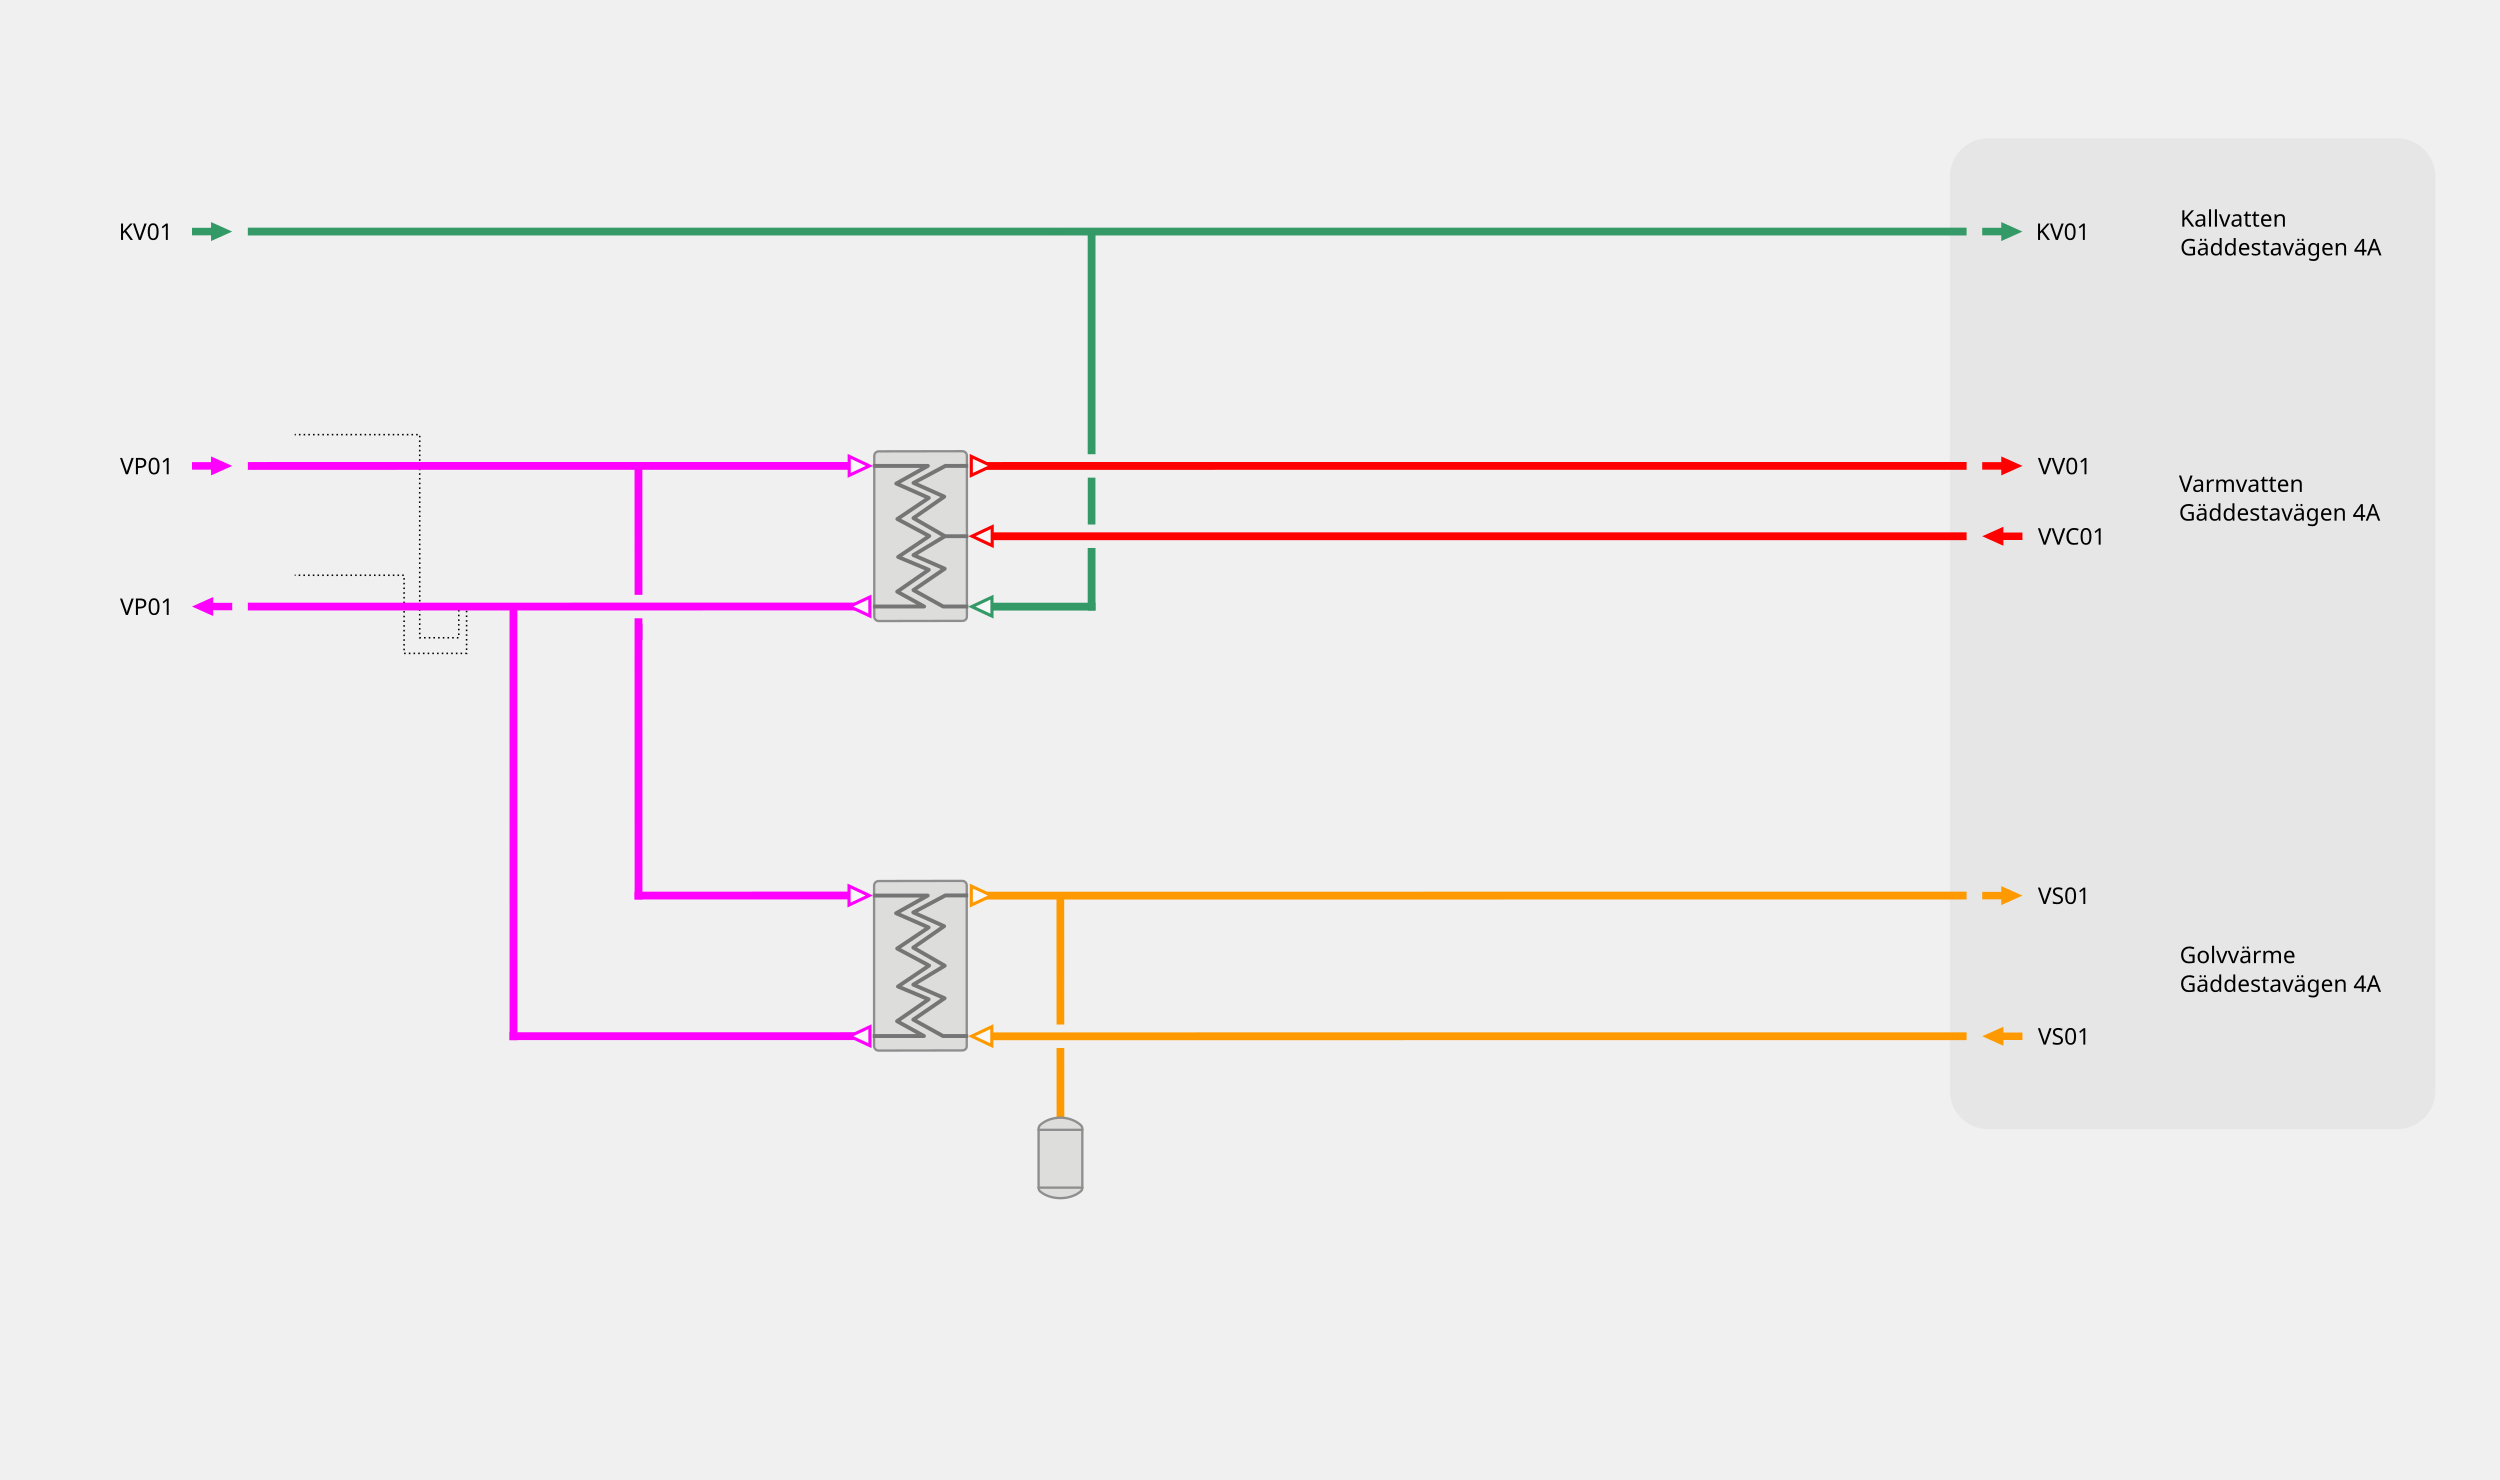
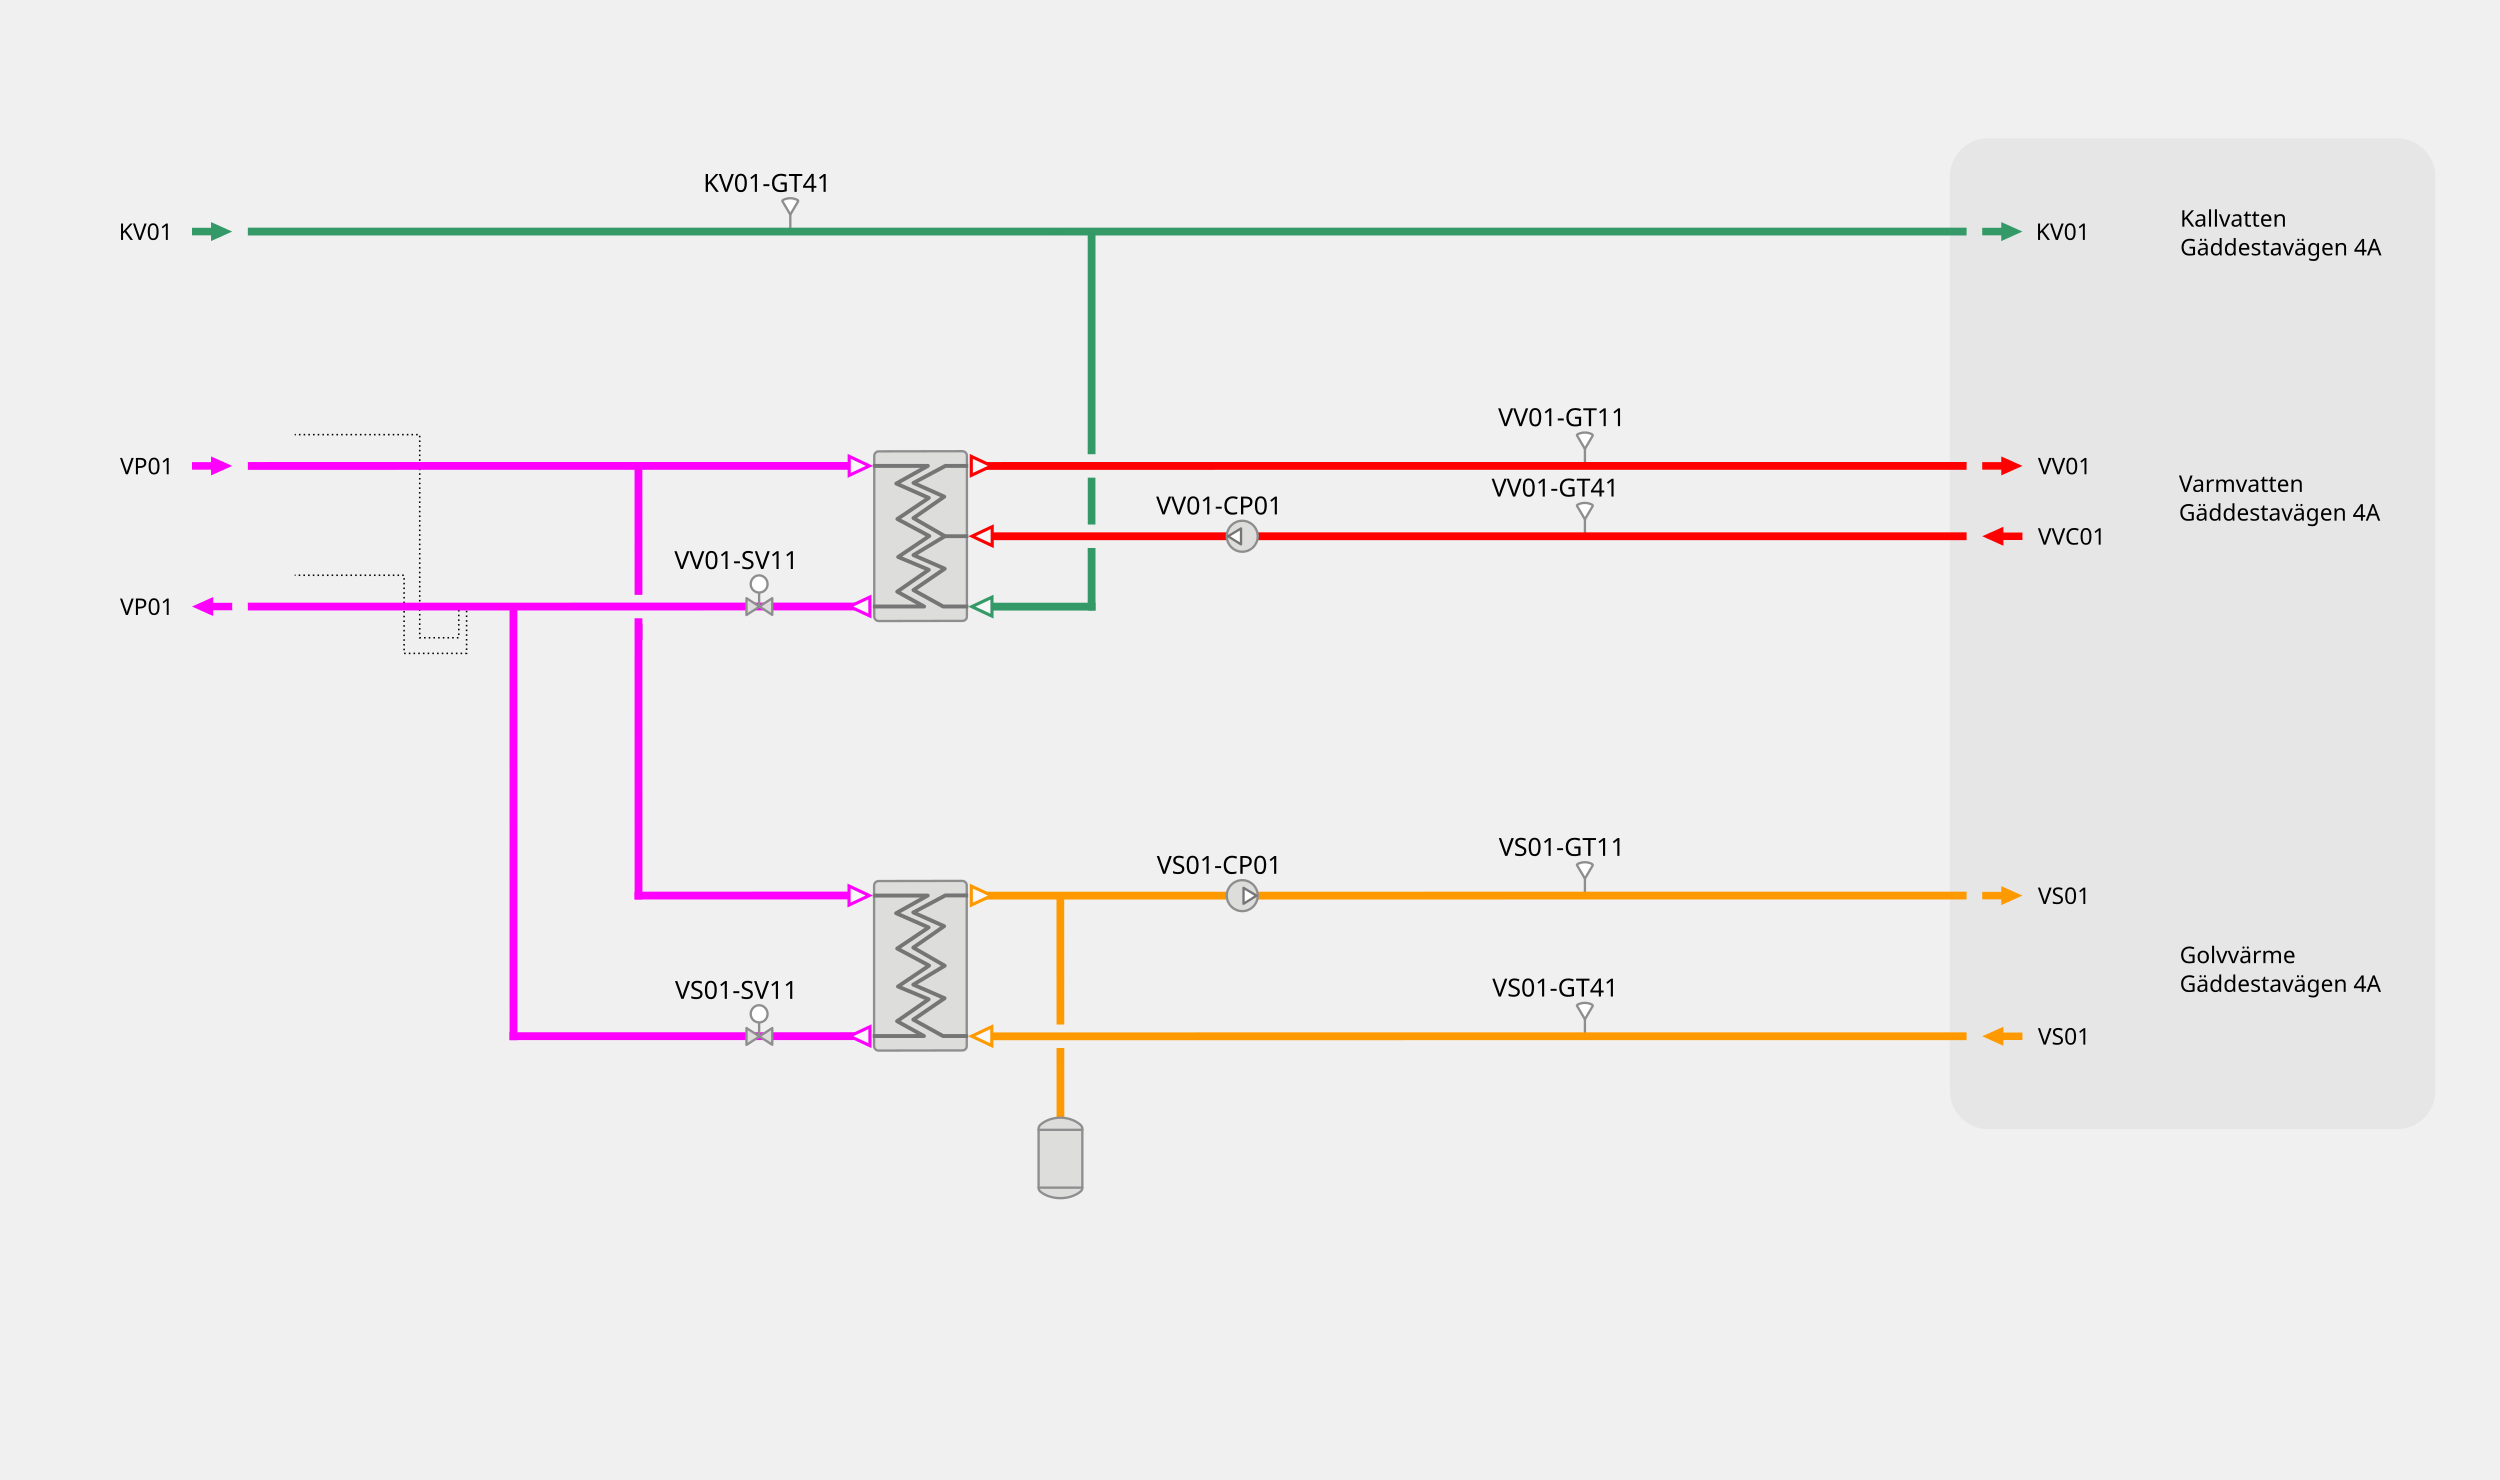
<svg xmlns="http://www.w3.org/2000/svg" xmlns:xlink="http://www.w3.org/1999/xlink" width="1600" height="947" viewBox="0 0 423.333 250.56" version="1.1" id="svg1960">
  <defs id="defs1954">
    <linearGradient id="linearGradient5477">
      <stop style="stop-color:#993300;stop-opacity:1;" offset="0" id="stop5475" />
    </linearGradient>
    <linearGradient id="linearGradient2168">
      <stop style="stop-color:#00ec00;stop-opacity:1;" offset="0" id="stop2164" />
      <stop style="stop-color:#0000ff;stop-opacity:0;" offset="1" id="stop2166" />
    </linearGradient>
    <marker orient="auto" refY="0" refX="0" id="marker1489" style="overflow:visible">
      <path id="path1487" d="M 5.77,0 -2.88,5 V -5 Z" style="fill:#b3b3b3;fill-opacity:1;fill-rule:evenodd;stroke:#b3b3b3;stroke-width:1pt;stroke-opacity:1" transform="scale(0.8)" />
    </marker>
    <clipPath id="57370430_SVGID_4_-5">
      <path d="m 10,14 h 44 v 3 H 10 Z m 0,10 H 54 V 21 H 10 Z m 0,7 H 54 V 28 H 10 Z m 0,7 H 54 V 35 H 10 Z" id="path4-8" />
    </clipPath>
    <clipPath id="57370430_SVGID_2_-7-3">
      <path d="M 14.333,6 H 49.666 C 50.955,6 52,7.044 52,8.333 V 55.666 C 52,56.955 50.955,58 49.667,58 H 14.333 C 13.044,58 12,56.955 12,55.667 V 8.333 C 12,7.044 13.044,6 14.333,6 Z" id="path7" />
    </clipPath>
    <clipPath id="57370357_SVGID_2_">
      <path d="m 36,48.227 c 0,0 4.535,2.619 6.535,3.773 1.656,0.956 2.465,1.547 2.465,3 0,1.453 -1.344,2 -3,2 H 22 c -1.657,0 -3,-0.547 -3,-2 0,-1.453 0.808,-2.043 2.464,-3 C 23.464,50.846 28,48.227 28,48.227 29,36 29.8,26.4 30,24 c 0.2,-2.4 3.8,-2.4 4,0 0.2,2.4 1,12 2,24.227 z" id="use4-7" />
    </clipPath>
    <clipPath id="57129480_SVGID_2__grid">
      <circle r="27" cy="32" cx="32" id="use2" />
    </clipPath>
    <marker orient="auto" refY="0" refX="0" id="marker22869" style="overflow:visible">
      <path id="path22867" d="M 5.77,0 -2.88,5 V -5 Z" style="fill:#339966;fill-opacity:1;fill-rule:evenodd;stroke:#339966;stroke-width:1pt;stroke-opacity:1" transform="scale(-0.2)" />
    </marker>
    <marker orient="auto" refY="0" refX="0" id="EmptyTriangleInS" style="overflow:visible">
      <path id="path20688" d="M 5.77,0 -2.88,5 V -5 Z" style="fill:#ff0000;fill-opacity:1;fill-rule:evenodd;stroke:#ff0000;stroke-width:1pt;stroke-opacity:1" transform="matrix(-0.2,0,0,-0.2,0.6,0)" />
    </marker>
    <clipPath id="57370406_SVGID_2_">
      <circle cx="32" cy="32" r="26" id="circle2" />
    </clipPath>
    <marker orient="auto" refY="0" refX="0" id="marker1489-1" style="overflow:visible">
      <path id="path1487-7" d="M 5.77,0 -2.88,5 V -5 Z" style="fill:#3c2b2b;fill-opacity:1;fill-rule:evenodd;stroke:#3c2b2b;stroke-width:1pt;stroke-opacity:1" transform="scale(0.8)" />
    </marker>
    <linearGradient xlink:href="#linearGradient5477" id="linearGradient5479" x1="-115.566" y1="155.259" x2="-0.85" y2="155.259" gradientUnits="userSpaceOnUse" />
  </defs>
  <g id="layer1" transform="translate(0,-46.43957)">
+     <g id="g17351">
+       <g style="display:inline" id="g3019" transform="matrix(0.2645833,0,0,0.2645833,-168.526,100.6604)">
+         <path id="path3314" d="m 1648.893,77.886 c -1.3,-2.2 -2.5,-4.2 -2.5,-4.3 l -0.1,-0.1 0.5,-0.3 c 1.1,-0.6 2.2,-0.9 3.4,-1 0.6,-0.1 2.1,-0.1 2.7,0 0.6,0.1 1.4,0.3 1.9,0.5 0.6,0.3 1.5,0.7 1.5,0.8 0,0 -4.7,8.1 -4.9,8.4 l -0.1,0.2 z" class="ind" style="fill:#ffffff" />
+         <path id="path3316" d="m 1646.293,73.886 5,8.5 5,-8.5 c 0.1,-0.3 0,-0.6 -0.3,-0.8 -3,-1.6 -6.5,-1.6 -9.5,0 -0.3,0.2 -0.4,0.5 -0.2,0.8 z" stroke-miterlimit="10" style="fill:none;stroke:#8e8e8e;stroke-width:1.5;stroke-linecap:round;stroke-linejoin:round;stroke-miterlimit:10" />
+         <line id="line3318" y2="91.986" x2="1651.293" y1="82.086" x1="1651.293" stroke-miterlimit="10" style="fill:none;stroke:#8e8e8e;stroke-width:1.5;stroke-linecap:round;stroke-linejoin:round;stroke-miterlimit:10" />
+       </g>
+       <text xml:space="preserve" style="font-style:normal;font-weight:normal;font-size:4.233px;line-height:125%;font-family:sans-serif;letter-spacing:0px;word-spacing:0px;display:inline;fill:#000000;fill-opacity:1;stroke:none;stroke-width:0.265px;stroke-linecap:butt;stroke-linejoin:miter;stroke-opacity:1" x="268.32" y="118.602" id="text3485-2">
+         <tspan id="tspan3483-3" x="268.32" y="118.602" style="font-size:4.233px;text-align:center;text-anchor:middle;stroke-width:0.265px">VV01-GT11</tspan>
+       </text>
+     </g>
+     <g id="g17351-1" transform="translate(-134.5526,-39.6775)">
+       <g style="display:inline" id="g3019-86" transform="matrix(0.2645833,0,0,0.2645833,-168.526,100.6604)">
+         <path id="path3314-4" d="m 1648.893,77.886 c -1.3,-2.2 -2.5,-4.2 -2.5,-4.3 l -0.1,-0.1 0.5,-0.3 c 1.1,-0.6 2.2,-0.9 3.4,-1 0.6,-0.1 2.1,-0.1 2.7,0 0.6,0.1 1.4,0.3 1.9,0.5 0.6,0.3 1.5,0.7 1.5,0.8 0,0 -4.7,8.1 -4.9,8.4 l -0.1,0.2 z" class="ind" style="fill:#ffffff" />
+         <path id="path3316-6" d="m 1646.293,73.886 5,8.5 5,-8.5 c 0.1,-0.3 0,-0.6 -0.3,-0.8 -3,-1.6 -6.5,-1.6 -9.5,0 -0.3,0.2 -0.4,0.5 -0.2,0.8 z" stroke-miterlimit="10" style="fill:none;stroke:#8e8e8e;stroke-width:1.5;stroke-linecap:round;stroke-linejoin:round;stroke-miterlimit:10" />
+         <line id="line3318-3" y2="91.986" x2="1651.293" y1="82.086" x1="1651.293" stroke-miterlimit="10" style="fill:none;stroke:#8e8e8e;stroke-width:1.5;stroke-linecap:round;stroke-linejoin:round;stroke-miterlimit:10" />
+       </g>
+       <text xml:space="preserve" style="font-style:normal;font-weight:normal;font-size:4.233px;line-height:125%;font-family:sans-serif;letter-spacing:0px;word-spacing:0px;display:inline;fill:#000000;fill-opacity:1;stroke:none;stroke-width:0.265px;stroke-linecap:butt;stroke-linejoin:miter;stroke-opacity:1" x="268.32" y="118.602" id="text3485-2-7">
+         <tspan id="tspan3483-3-9" x="268.32" y="118.602" style="font-size:4.233px;text-align:center;text-anchor:middle;stroke-width:0.265px">KV01-GT41</tspan>
+       </text>
+     </g>
    <rect id="rect112" pointer-events="none" transform="rotate(90)" height="69.285" width="154.841" y="-405.927" x="76.332" style="fill:#e6e6e6;fill-opacity:1;stroke:#e6e6e6;stroke-width:12.916;stroke-linecap:round;stroke-linejoin:round;stroke-miterlimit:4;stroke-dasharray:none;stroke-opacity:1;paint-order:normal" />
    <path style="fill:#339966;fill-opacity:1;stroke:#339966;stroke-width:0.25;stroke-miterlimit:10;stroke-opacity:1" id="path32-0" pointer-events="none" stroke-miterlimit="10" d="m 32.636,85.142 h 3.225 v -0.906 l 3.156,1.416 -3.156,1.416 v -0.906 h -3.225 v -0.51 z" />
    <rect style="fill:#009900;stroke:#009900;stroke-width:0.261" id="rect46" pointer-events="none" height="0.845" width="1.934" y="85.179" x="177.891" />
    <rect style="fill:#990099;stroke:#990099;stroke-width:0.261" id="rect74" pointer-events="none" transform="rotate(90)" height="0.725" width="2.536" y="-108.645" x="152.175" />
    <rect style="fill:#990099;stroke:#990099;stroke-width:0.261" id="rect156" pointer-events="none" transform="rotate(90)" height="0.725" width="3.663" y="-87.366" x="149.921" />
    <path id="path923" d="m 49.906,120.037 h 21.167 v 34.396 l 6.615,1e-5 v -5.292" style="fill:none;stroke:#000000;stroke-width:0.265;stroke-linecap:butt;stroke-linejoin:miter;stroke-miterlimit:4;stroke-dasharray:0.265, 0.529;stroke-dashoffset:0.079;stroke-opacity:1" />
    <path id="path925" d="m 79.01,149.142 v 7.937 l -10.583,1e-5 V 143.85 H 49.906" style="fill:none;stroke:#000000;stroke-width:0.266;stroke-linecap:butt;stroke-linejoin:miter;stroke-miterlimit:4;stroke-dasharray:0.266, 0.531;stroke-dashoffset:0.079;stroke-opacity:1" />
    <g transform="matrix(0.2645833,0,0,0.2645833,-359.6875,64.50738)" id="g3616-1" style="display:inline">
      <g id="g3152-6" transform="translate(1918.07,219.8772)">
        <path style="fill:#dddddc" class="st0" d="M 57,109.2 4.2,109.3 C 2.4,109.3 1,107.8 1,106.1 V 3.9 C 0.9,2.2 2.4,0.7 4.2,0.7 H 57 c 1.8,0 3.2,1.5 3.2,3.2 v 102 c 0.1,1.8 -1.4,3.3 -3.2,3.3 z" id="path3148-4" />
        <path style="fill:none;stroke:#8e8e8e;stroke-width:1.5;stroke-linecap:round;stroke-linejoin:round;stroke-miterlimit:10" class="st1" d="m 57.4,109.2 -53.6,0.1 c -1.6,0 -2.9,-1.3 -2.9,-2.9 V 3.6 C 0.9,2 2.2,0.7 3.8,0.7 L 57.3,0.6 c 1.6,0 2.9,1.3 2.9,2.9 v 102.7 c 0.1,1.7 -1.2,3 -2.8,3 z" id="path3150-9" />
      </g>
      <path style="fill:none;stroke:#757575;stroke-width:2.5;stroke-linejoin:round;stroke-miterlimit:10" id="path140153-3" class="st2" d="m 1979.07,229.877 h -1.2 -13.4 l -20.4,10.9 19.7,8.8 -19.7,13.7 20.1,11.6 -20.1,12.1 20,8.7 -20,13.7 19,10.5 h 16.1" />
      <path style="fill:none;stroke:#757575;stroke-width:2.5;stroke-linejoin:round;stroke-miterlimit:10" id="path140155-4-41" class="st2" d="m 1918.07,319.877 h 32.8 l -17.2,-9.5 20.2,-14 -19.6,-8.2 19.9,-13.4 -20.4,-10.9 20.1,-13.5 -20.8,-9.2 20.2,-11.3 h -15.7 -19.5 m 46.1,45 h 15" />
      <rect style="fill:#c1c1c1" id="rect8535-0-0" x="1915.27" y="221.777" class="st3" width="0.3" height="0.1" />
    </g>
    <g transform="matrix(0.2645833,0,0,0.2645833,-385.8898,136.8709)" id="g3631-8" style="display:inline">
      <path style="fill:#dddddc" d="m 2074.002,330.477 -52.8,0.1 c -1.8,0 -3.2,-1.5 -3.2,-3.2 v -102.1 c -0.1,-1.7 1.4,-3.2 3.2,-3.2 l 52.8,-0.1 c 1.8,0 3.2,1.5 3.2,3.2 v 102 c 0.1,1.8 -1.4,3.3 -3.2,3.3 z" id="path3119-0" />
      <path style="fill:none;stroke:#8e8e8e;stroke-width:1.5;stroke-linecap:round;stroke-linejoin:round;stroke-miterlimit:10" stroke-miterlimit="10" d="m 2074.402,330.477 -53.6,0.1 c -1.6,0 -2.9,-1.3 -2.9,-2.9 v -102.7 c 0,-1.6 1.3,-2.9 2.9,-2.9 l 53.5,-0.1 c 1.6,0 2.9,1.3 2.9,2.9 v 102.7 c 0.1,1.6 -1.2,2.9 -2.8,2.9 z" id="path3121-3" />
      <path style="fill:none;stroke:#757575;stroke-width:2.5;stroke-linejoin:round;stroke-miterlimit:10" id="path140153_1_-3" stroke-miterlimit="10" d="m 2078.102,231.277 h -1.2 -13.4 l -20.5,10.9 19.7,8.8 -19.7,13.7 20.1,11.6 -20.1,12.1 20,8.7 -20,13.7 19,10.5 h 16.1" />
      <path style="fill:none;stroke:#757575;stroke-width:2.5;stroke-linejoin:round;stroke-miterlimit:10" id="path140155_1_-8" stroke-miterlimit="10" d="m 2017.002,321.277 h 32.8 l -17.2,-9.5 20.2,-14 -19.6,-8.2 19.9,-13.4 -20.4,-10.9 20.1,-13.5 -20.8,-9.1 20.2,-11.3 h -15.7 -19.4" />
      <rect style="fill:#c1c1c1" id="rect8535_1_-6" x="2045.302" y="221.777" width="0.3" height="0.1" />
    </g>
    <path id="path1783" d="M 41.968,85.652 H 333.01" style="opacity:0.99;fill:#339966;fill-opacity:1;stroke:#339966;stroke-width:1.323;stroke-linecap:butt;stroke-linejoin:miter;stroke-miterlimit:4;stroke-dasharray:none;stroke-opacity:1" />
    <path id="path1783-7" d="m 184.843,85.642 -1e-5,37.713" style="fill:#339966;fill-opacity:1;stroke:#339966;stroke-width:1.323;stroke-linecap:butt;stroke-linejoin:miter;stroke-miterlimit:4;stroke-dasharray:none;stroke-opacity:1" />
    <path id="path1783-7-0" d="m 184.843,127.323 -1e-5,7.937" style="fill:#339966;fill-opacity:1;stroke:#339966;stroke-width:1.294;stroke-linecap:butt;stroke-linejoin:miter;stroke-miterlimit:4;stroke-dasharray:none;stroke-opacity:1" />
    <path id="path1783-7-0-3" d="m 184.843,139.23 -1e-5,10.594" style="fill:#339966;fill-opacity:1;stroke:#339966;stroke-width:1.323;stroke-linecap:butt;stroke-linejoin:miter;stroke-miterlimit:4;stroke-dasharray:none;stroke-opacity:1" />
    <path id="path1783-7-0-3-4" d="M 185.505,149.163 H 166.029" style="fill:#339966;fill-opacity:1;stroke:#339966;stroke-width:1.323;stroke-linecap:butt;stroke-linejoin:miter;stroke-miterlimit:4;stroke-dasharray:none;stroke-opacity:1" />
    <path id="path1920" d="m 164.47,125.339 168.54,-0.01" style="fill:none;stroke:#ff0000;stroke-width:1.323;stroke-linecap:butt;stroke-linejoin:miter;stroke-miterlimit:4;stroke-dasharray:none;stroke-opacity:1" />
+     <g id="g986">
+       <g id="g17368" transform="translate(-16.7554,-7.40231)">
+         <g style="display:inline" id="g3019-8" transform="matrix(0.2645833,0,0,0.2645833,-151.7706,119.979)">
+           <path id="path3314-2" d="m 1648.893,77.886 c -1.3,-2.2 -2.5,-4.2 -2.5,-4.3 l -0.1,-0.1 0.5,-0.3 c 1.1,-0.6 2.2,-0.9 3.4,-1 0.6,-0.1 2.1,-0.1 2.7,0 0.6,0.1 1.4,0.3 1.9,0.5 0.6,0.3 1.5,0.7 1.5,0.8 0,0 -4.7,8.1 -4.9,8.4 l -0.1,0.2 z" class="ind" style="fill:#ffffff" />
+           <path id="path3316-0" d="m 1646.293,73.886 5,8.5 5,-8.5 c 0.1,-0.3 0,-0.6 -0.3,-0.8 -3,-1.6 -6.5,-1.6 -9.5,0 -0.3,0.2 -0.4,0.5 -0.2,0.8 z" stroke-miterlimit="10" style="fill:none;stroke:#8e8e8e;stroke-width:1.5;stroke-linecap:round;stroke-linejoin:round;stroke-miterlimit:10" />
+           <line id="line3318-8" y2="91.986" x2="1651.293" y1="82.086" x1="1651.293" stroke-miterlimit="10" style="fill:none;stroke:#8e8e8e;stroke-width:1.5;stroke-linecap:round;stroke-linejoin:round;stroke-miterlimit:10" />
+         </g>
+         <text xml:space="preserve" style="font-style:normal;font-weight:normal;font-size:4.233px;line-height:125%;font-family:sans-serif;letter-spacing:0px;word-spacing:0px;display:inline;fill:#000000;fill-opacity:1;stroke:none;stroke-width:0.265px;stroke-linecap:butt;stroke-linejoin:miter;stroke-opacity:1" x="285.076" y="137.92" id="text3485-2-0">
+           <tspan id="tspan3483-3-2" x="285.076" y="137.92" style="font-size:4.233px;text-align:center;text-anchor:middle;stroke-width:0.265px">VV01-GT41</tspan>
+         </text>
+       </g>
+     </g>
    <path id="path1920-3" d="M 167.918,137.245 H 333.01" style="fill:none;stroke:#ff0000;stroke-width:1.323;stroke-linecap:butt;stroke-linejoin:miter;stroke-miterlimit:4;stroke-dasharray:none;stroke-opacity:1" />
    <path id="path1920-35" d="m 41.968,125.339 103.266,-0.01" style="fill:none;stroke:#ff00ff;stroke-width:1.323;stroke-linecap:butt;stroke-linejoin:miter;stroke-miterlimit:4;stroke-dasharray:none;stroke-opacity:1" />
    <path id="path1920-35-0" d="m 108.119,147.166 -0.01,-21.836" style="fill:none;stroke:#ff00ff;stroke-width:1.323;stroke-linecap:butt;stroke-linejoin:miter;stroke-miterlimit:4;stroke-dasharray:none;stroke-opacity:1" />
    <path id="path1920-35-0-3" d="m 108.124,198.752 -0.01,-47.615" style="fill:none;stroke:#ff00ff;stroke-width:1.323;stroke-linecap:butt;stroke-linejoin:miter;stroke-miterlimit:4;stroke-dasharray:none;stroke-opacity:1" />
    <path id="path1920-35-0-3-8" d="m 107.453,198.089 37.968,-0.01" style="fill:none;stroke:#ff00ff;stroke-width:1.323;stroke-linecap:butt;stroke-linejoin:miter;stroke-miterlimit:4;stroke-dasharray:none;stroke-opacity:1" />
    <path id="path1920-35-3" d="m 41.968,149.152 104.433,-0.01" style="fill:none;stroke:#ff00ff;stroke-width:1.323;stroke-linecap:butt;stroke-linejoin:miter;stroke-miterlimit:4;stroke-dasharray:none;stroke-opacity:1" />
    <path id="path1920-35-0-3-0" d="m 86.953,222.563 -0.01,-73.422" style="fill:none;stroke:#ff00ff;stroke-width:1.323;stroke-linecap:butt;stroke-linejoin:miter;stroke-miterlimit:4;stroke-dasharray:none;stroke-opacity:1" />
    <path id="path1920-35-0-3-0-5" d="m 86.281,221.902 58.874,-0.01" style="fill:none;stroke:#ff00ff;stroke-width:1.323;stroke-linecap:butt;stroke-linejoin:miter;stroke-miterlimit:4;stroke-dasharray:none;stroke-opacity:1" />
+     <g id="g17351-4" transform="translate(0,72.76145)">
+       <g style="display:inline" id="g3019-6" transform="matrix(0.2645833,0,0,0.2645833,-168.526,100.6604)">
+         <path id="path3314-3" d="m 1648.893,77.886 c -1.3,-2.2 -2.5,-4.2 -2.5,-4.3 l -0.1,-0.1 0.5,-0.3 c 1.1,-0.6 2.2,-0.9 3.4,-1 0.6,-0.1 2.1,-0.1 2.7,0 0.6,0.1 1.4,0.3 1.9,0.5 0.6,0.3 1.5,0.7 1.5,0.8 0,0 -4.7,8.1 -4.9,8.4 l -0.1,0.2 z" class="ind" style="fill:#ffffff" />
+         <path id="path3316-2" d="m 1646.293,73.886 5,8.5 5,-8.5 c 0.1,-0.3 0,-0.6 -0.3,-0.8 -3,-1.6 -6.5,-1.6 -9.5,0 -0.3,0.2 -0.4,0.5 -0.2,0.8 z" stroke-miterlimit="10" style="fill:none;stroke:#8e8e8e;stroke-width:1.5;stroke-linecap:round;stroke-linejoin:round;stroke-miterlimit:10" />
+         <line id="line3318-5" y2="91.986" x2="1651.293" y1="82.086" x1="1651.293" stroke-miterlimit="10" style="fill:none;stroke:#8e8e8e;stroke-width:1.5;stroke-linecap:round;stroke-linejoin:round;stroke-miterlimit:10" />
+       </g>
+       <text xml:space="preserve" style="font-style:normal;font-weight:normal;font-size:4.233px;line-height:125%;font-family:sans-serif;letter-spacing:0px;word-spacing:0px;display:inline;fill:#000000;fill-opacity:1;stroke:none;stroke-width:0.265px;stroke-linecap:butt;stroke-linejoin:miter;stroke-opacity:1" x="268.32" y="118.602" id="text3485-2-3">
+         <tspan id="tspan3483-3-4" x="268.32" y="118.602" style="font-size:4.233px;text-align:center;text-anchor:middle;stroke-width:0.265px">VS01-GT11</tspan>
+       </text>
+     </g>
    <path id="path1920-9" d="m 164.498,198.099 168.512,-0.01" style="fill:none;stroke:#ff9900;stroke-width:1.321;stroke-linecap:butt;stroke-linejoin:miter;stroke-miterlimit:4;stroke-dasharray:none;stroke-opacity:1" />
+     <g id="g986-1" transform="translate(-1.3659473e-7,84.66165)">
+       <g id="g17368-6" transform="translate(-16.7554,-7.40231)">
+         <g style="display:inline" id="g3019-8-3" transform="matrix(0.2645833,0,0,0.2645833,-151.7706,119.979)">
+           <path id="path3314-2-4" d="m 1648.893,77.886 c -1.3,-2.2 -2.5,-4.2 -2.5,-4.3 l -0.1,-0.1 0.5,-0.3 c 1.1,-0.6 2.2,-0.9 3.4,-1 0.6,-0.1 2.1,-0.1 2.7,0 0.6,0.1 1.4,0.3 1.9,0.5 0.6,0.3 1.5,0.7 1.5,0.8 0,0 -4.7,8.1 -4.9,8.4 l -0.1,0.2 z" class="ind" style="fill:#ffffff" />
+           <path id="path3316-0-4" d="m 1646.293,73.886 5,8.5 5,-8.5 c 0.1,-0.3 0,-0.6 -0.3,-0.8 -3,-1.6 -6.5,-1.6 -9.5,0 -0.3,0.2 -0.4,0.5 -0.2,0.8 z" stroke-miterlimit="10" style="fill:none;stroke:#8e8e8e;stroke-width:1.5;stroke-linecap:round;stroke-linejoin:round;stroke-miterlimit:10" />
+           <line id="line3318-8-3" y2="91.986" x2="1651.293" y1="82.086" x1="1651.293" stroke-miterlimit="10" style="fill:none;stroke:#8e8e8e;stroke-width:1.5;stroke-linecap:round;stroke-linejoin:round;stroke-miterlimit:10" />
+         </g>
+         <text xml:space="preserve" style="font-style:normal;font-weight:normal;font-size:4.233px;line-height:125%;font-family:sans-serif;letter-spacing:0px;word-spacing:0px;display:inline;fill:#000000;fill-opacity:1;stroke:none;stroke-width:0.265px;stroke-linecap:butt;stroke-linejoin:miter;stroke-opacity:1" x="285.076" y="137.92" id="text3485-2-0-3">
+           <tspan id="tspan3483-3-2-2" x="285.076" y="137.92" style="font-size:4.233px;text-align:center;text-anchor:middle;stroke-width:0.265px">VS01-GT41</tspan>
+         </text>
+       </g>
+     </g>
    <path id="path1920-9-0" d="m 167.892,221.917 165.118,-0.01" style="fill:none;stroke:#ff9900;stroke-width:1.323;stroke-linecap:butt;stroke-linejoin:miter;stroke-miterlimit:4;stroke-dasharray:none;stroke-opacity:1" />
    <path style="fill:#ff00ff;fill-opacity:1;stroke:#ff00ff;stroke-width:0.25;stroke-miterlimit:10;stroke-opacity:1" id="path32-0-80" pointer-events="none" stroke-miterlimit="10" d="m 32.636,125.844 h 3.225 v 0.906 l 3.156,-1.416 -3.156,-1.416 v 0.906 h -3.225 v 0.51 z" />
    <path id="path1920-9-4" d="m 179.561,219.927 -0.01,-21.836" style="fill:none;stroke:#ff9900;stroke-width:1.304;stroke-linecap:butt;stroke-linejoin:miter;stroke-miterlimit:4;stroke-dasharray:none;stroke-opacity:1" />
    <path id="path1920-9-4-8" d="m 179.571,237.73 -0.01,-13.832" style="fill:none;stroke:#ff9900;stroke-width:1.309;stroke-linecap:butt;stroke-linejoin:miter;stroke-miterlimit:4;stroke-dasharray:none;stroke-opacity:1" />
    <path style="fill:#ff00ff;fill-opacity:1;stroke:#ff00ff;stroke-width:0.25;stroke-miterlimit:10;stroke-opacity:1" id="path32-0-80-9" pointer-events="none" stroke-miterlimit="10" d="M 39.196,148.637 H 35.972 v -0.906 l -3.156,1.416 3.156,1.416 v -0.906 h 3.225 v -0.51 z" />
    <path style="fill:#339966;fill-opacity:1;stroke:#339966;stroke-width:0.25;stroke-miterlimit:10;stroke-opacity:1" id="path32-0-7" pointer-events="none" stroke-miterlimit="10" d="m 335.781,85.142 h 3.225 v -0.906 l 3.156,1.416 -3.156,1.416 v -0.906 h -3.225 v -0.51 z" />
    <path style="fill:#ff0000;fill-opacity:1;stroke:#ff0000;stroke-width:0.25;stroke-miterlimit:10;stroke-opacity:1" id="path32-0-7-5" pointer-events="none" stroke-miterlimit="10" d="m 335.781,125.844 h 3.225 v 0.906 l 3.156,-1.416 -3.156,-1.416 v 0.906 h -3.225 v 0.51 z" />
    <path style="fill:#ff9900;fill-opacity:1;stroke:#ff9900;stroke-width:0.25;stroke-miterlimit:10;stroke-opacity:1" id="path32-0-7-5-4-5-5" pointer-events="none" stroke-miterlimit="10" d="m 335.781,198.604 h 3.225 v 0.906 l 3.156,-1.416 -3.156,-1.416 v 0.906 h -3.225 v 0.51 z" />
    <text transform="scale(0.9962771,1.003737)" id="text2355" y="86.745" x="346.022" style="font-style:normal;font-variant:normal;font-weight:normal;font-stretch:normal;font-size:3.881px;line-height:1.25;font-family:sans-serif;-inkscape-font-specification:'sans-serif, Normal';font-variant-ligatures:normal;font-variant-caps:normal;font-variant-numeric:normal;font-feature-settings:normal;text-align:start;letter-spacing:0px;word-spacing:0px;writing-mode:lr-tb;text-anchor:start;fill:#000000;fill-opacity:1;stroke:none;stroke-width:0.103" xml:space="preserve">
      <tspan style="font-style:normal;font-variant:normal;font-weight:normal;font-stretch:normal;font-size:3.881px;font-family:sans-serif;-inkscape-font-specification:'sans-serif, Normal';font-variant-ligatures:normal;font-variant-caps:normal;font-variant-numeric:normal;font-feature-settings:normal;text-align:start;writing-mode:lr-tb;text-anchor:start;stroke-width:0.103" y="86.745" x="346.022" id="tspan2353">KV01</tspan>
    </text>
    <text transform="scale(0.9962771,1.003737)" id="text2355-1" y="86.745" x="20.195" style="font-style:normal;font-variant:normal;font-weight:normal;font-stretch:normal;font-size:3.881px;line-height:1.25;font-family:sans-serif;-inkscape-font-specification:'sans-serif, Normal';font-variant-ligatures:normal;font-variant-caps:normal;font-variant-numeric:normal;font-feature-settings:normal;text-align:start;letter-spacing:0px;word-spacing:0px;writing-mode:lr-tb;text-anchor:start;fill:#000000;fill-opacity:1;stroke:none;stroke-width:0.103" xml:space="preserve">
      <tspan style="font-style:normal;font-variant:normal;font-weight:normal;font-stretch:normal;font-size:3.881px;font-family:sans-serif;-inkscape-font-specification:'sans-serif, Normal';font-variant-ligatures:normal;font-variant-caps:normal;font-variant-numeric:normal;font-feature-settings:normal;text-align:start;writing-mode:lr-tb;text-anchor:start;stroke-width:0.103" y="86.745" x="20.195" id="tspan2353-9">KV01</tspan>
    </text>
    <text transform="scale(0.9962771,1.003737)" id="text2355-1-1" y="126.28" x="20.4" style="font-style:normal;font-variant:normal;font-weight:normal;font-stretch:normal;font-size:3.881px;line-height:1.25;font-family:sans-serif;-inkscape-font-specification:'sans-serif, Normal';font-variant-ligatures:normal;font-variant-caps:normal;font-variant-numeric:normal;font-feature-settings:normal;text-align:start;letter-spacing:0px;word-spacing:0px;writing-mode:lr-tb;text-anchor:start;fill:#000000;fill-opacity:1;stroke:none;stroke-width:0.103" xml:space="preserve">
      <tspan y="126.28" x="20.4" id="tspan2571">VP01</tspan>
    </text>
    <text transform="scale(0.9962771,1.003737)" id="text2355-1-1-6" y="150.004" x="20.399" style="font-style:normal;font-variant:normal;font-weight:normal;font-stretch:normal;font-size:3.881px;line-height:1.25;font-family:sans-serif;-inkscape-font-specification:'sans-serif, Normal';font-variant-ligatures:normal;font-variant-caps:normal;font-variant-numeric:normal;font-feature-settings:normal;text-align:start;letter-spacing:0px;word-spacing:0px;writing-mode:lr-tb;text-anchor:start;fill:#000000;fill-opacity:1;stroke:none;stroke-width:0.103" xml:space="preserve">
      <tspan y="150.004" x="20.399" id="tspan2569">VP01</tspan>
    </text>
    <text transform="scale(0.9962771,1.003737)" id="text2355-1-1-1" y="126.28" x="346.373" style="font-style:normal;font-variant:normal;font-weight:normal;font-stretch:normal;font-size:3.881px;line-height:1.25;font-family:sans-serif;-inkscape-font-specification:'sans-serif, Normal';font-variant-ligatures:normal;font-variant-caps:normal;font-variant-numeric:normal;font-feature-settings:normal;text-align:start;letter-spacing:0px;word-spacing:0px;writing-mode:lr-tb;text-anchor:start;fill:#000000;fill-opacity:1;stroke:none;stroke-width:0.103" xml:space="preserve">
      <tspan y="126.28" x="346.373" id="tspan2439">VV01</tspan>
    </text>
    <text transform="scale(0.9962771,1.003737)" id="text2355-1-1-5" y="138.147" x="346.372" style="font-style:normal;font-variant:normal;font-weight:normal;font-stretch:normal;font-size:3.881px;line-height:1.25;font-family:sans-serif;-inkscape-font-specification:'sans-serif, Normal';font-variant-ligatures:normal;font-variant-caps:normal;font-variant-numeric:normal;font-feature-settings:normal;text-align:start;letter-spacing:0px;word-spacing:0px;writing-mode:lr-tb;text-anchor:start;fill:#000000;fill-opacity:1;stroke:none;stroke-width:0.103" xml:space="preserve">
      <tspan y="138.147" x="346.372" id="tspan2481">VVC01</tspan>
    </text>
    <text transform="scale(0.9962771,1.003737)" id="text2355-1-1-12" y="198.77" x="346.373" style="font-style:normal;font-variant:normal;font-weight:normal;font-stretch:normal;font-size:3.881px;line-height:1.25;font-family:sans-serif;-inkscape-font-specification:'sans-serif, Normal';font-variant-ligatures:normal;font-variant-caps:normal;font-variant-numeric:normal;font-feature-settings:normal;text-align:start;letter-spacing:0px;word-spacing:0px;writing-mode:lr-tb;text-anchor:start;fill:#000000;fill-opacity:1;stroke:none;stroke-width:0.103" xml:space="preserve">
      <tspan id="tspan2411-3" x="346.373" y="198.77" style="font-style:normal;font-variant:normal;font-weight:normal;font-stretch:normal;font-size:3.881px;font-family:sans-serif;-inkscape-font-specification:'sans-serif, Normal';font-variant-ligatures:normal;font-variant-caps:normal;font-variant-numeric:normal;font-feature-settings:normal;text-align:start;writing-mode:lr-tb;text-anchor:start;stroke-width:0.103">VS01</tspan>
    </text>
    <text transform="scale(0.9962771,1.003737)" id="text2355-1-1-9" y="222.498" x="346.373" style="font-style:normal;font-variant:normal;font-weight:normal;font-stretch:normal;font-size:3.881px;line-height:1.25;font-family:sans-serif;-inkscape-font-specification:'sans-serif, Normal';font-variant-ligatures:normal;font-variant-caps:normal;font-variant-numeric:normal;font-feature-settings:normal;text-align:start;letter-spacing:0px;word-spacing:0px;writing-mode:lr-tb;text-anchor:start;fill:#000000;fill-opacity:1;stroke:none;stroke-width:0.103" xml:space="preserve">
      <tspan id="tspan2411-25" x="346.373" y="222.498" style="font-style:normal;font-variant:normal;font-weight:normal;font-stretch:normal;font-size:3.881px;font-family:sans-serif;-inkscape-font-specification:'sans-serif, Normal';font-variant-ligatures:normal;font-variant-caps:normal;font-variant-numeric:normal;font-feature-settings:normal;text-align:start;writing-mode:lr-tb;text-anchor:start;stroke-width:0.103">VS01</tspan>
    </text>
    <text transform="scale(0.9962771,1.003737)" id="text2355-8" y="84.505" x="370.551" style="font-style:italic;font-variant:normal;font-weight:normal;font-stretch:normal;font-size:3.881px;line-height:1.25;font-family:sans-serif;-inkscape-font-specification:'sans-serif, Italic';font-variant-ligatures:normal;font-variant-caps:normal;font-variant-numeric:normal;font-feature-settings:normal;text-align:start;letter-spacing:0px;word-spacing:0px;writing-mode:lr-tb;text-anchor:start;fill:#000000;fill-opacity:1;stroke:none;stroke-width:0.103" xml:space="preserve">
      <tspan y="84.505" x="370.551" id="tspan1587" style="font-style:normal;font-variant:normal;font-weight:normal;font-stretch:normal;font-family:sans-serif;-inkscape-font-specification:sans-serif">Kallvatten</tspan>
      <tspan y="89.356" x="370.551" id="tspan1589" style="font-style:normal;font-variant:normal;font-weight:normal;font-stretch:normal;font-family:sans-serif;-inkscape-font-specification:sans-serif">Gäddestavägen 4A</tspan>
    </text>
    <text transform="scale(0.9962771,1.003737)" id="text2355-8-4" y="129.252" x="370.339" style="font-style:italic;font-variant:normal;font-weight:normal;font-stretch:normal;font-size:3.881px;line-height:1.25;font-family:sans-serif;-inkscape-font-specification:'sans-serif, Italic';font-variant-ligatures:normal;font-variant-caps:normal;font-variant-numeric:normal;font-feature-settings:normal;text-align:start;letter-spacing:0px;word-spacing:0px;writing-mode:lr-tb;text-anchor:start;fill:#000000;fill-opacity:1;stroke:none;stroke-width:0.103" xml:space="preserve">
      <tspan y="129.252" x="370.339" id="tspan1591" style="font-style:normal;font-variant:normal;font-weight:normal;font-stretch:normal;font-family:sans-serif;-inkscape-font-specification:sans-serif">Varmvatten</tspan>
      <tspan y="134.103" x="370.339" id="tspan1593" style="font-style:normal;font-variant:normal;font-weight:normal;font-stretch:normal;font-family:sans-serif;-inkscape-font-specification:sans-serif">Gäddestavägen 4A</tspan>
    </text>
    <text transform="scale(0.9962771,1.003737)" id="text2355-8-4-9" y="208.753" x="370.476" style="font-style:italic;font-variant:normal;font-weight:normal;font-stretch:normal;font-size:3.881px;line-height:1.25;font-family:sans-serif;-inkscape-font-specification:'sans-serif, Italic';font-variant-ligatures:normal;font-variant-caps:normal;font-variant-numeric:normal;font-feature-settings:normal;text-align:start;letter-spacing:0px;word-spacing:0px;writing-mode:lr-tb;text-anchor:start;fill:#000000;fill-opacity:1;stroke:none;stroke-width:0.103" xml:space="preserve">
      <tspan y="208.753" x="370.476" id="tspan1595" style="font-style:normal;font-variant:normal;font-weight:normal;font-stretch:normal;font-family:sans-serif;-inkscape-font-specification:sans-serif">Golvvärme</tspan>
      <tspan y="213.603" x="370.476" id="tspan1597" style="font-style:normal;font-variant:normal;font-weight:normal;font-stretch:normal;font-family:sans-serif;-inkscape-font-specification:sans-serif">Gäddestavägen 4A</tspan>
    </text>
    <g transform="matrix(0.2645833,0,0,0.2645833,175.6027,235.3765)" id="g2944-7" style="display:inline">
      <rect style="fill:#dddddc" x="1" y="9.3" class="ind" width="28" height="36.4" id="rect2918-0" />
      <path style="fill:#dddddc" d="m 1,46.1 c 0,1 0.5,1.9 1.2,2.5 6.8,5.5 18.7,5.5 25.5,0 0.8,-0.6 1.2,-1.6 1.2,-2.5 z" id="path2920-6" />
      <path style="fill:#dddddc" d="M 29,8.9 V 8.4 C 29,7.4 28.6,6.5 27.8,5.8 20.8,-0.3 9.1,-0.3 2.1,5.8 1.4,6.5 1,7.4 1,8.4 v 0.5 z" id="path2922-7" />
      <line style="fill:none;stroke:#8e8e8e;stroke-width:1.5;stroke-linecap:round;stroke-linejoin:round;stroke-miterlimit:10" stroke-miterlimit="10" x1="1" y1="9" x2="29" y2="9" id="line2924-0" />
      <line style="fill:none;stroke:#8e8e8e;stroke-width:1.5;stroke-linecap:round;stroke-linejoin:round;stroke-miterlimit:10" stroke-miterlimit="10" x1="1" y1="46" x2="29" y2="46" id="line2926-3" />
      <path style="fill:none;stroke:#8e8e8e;stroke-width:1.5;stroke-linecap:round;stroke-linejoin:round;stroke-miterlimit:10" stroke-miterlimit="10" d="m 1,8.4 c 0,6.1 0,31.4 0,37.6 0,1 0.4,2 1.2,2.6 6.8,5.5 18.7,5.5 25.5,0 C 28.6,48 29,47.1 29,46 V 8.4 C 29,7.4 28.6,6.5 27.8,5.8 20.8,-0.3 9.1,-0.3 2.1,5.8 1.4,6.5 1,7.4 1,8.4 Z" id="path2928-4" />
    </g>
    <path id="path2624-3-2-5" d="m 167.973,147.556 -3.421,1.607 3.422,1.607 z" style="fill:#f8f8f8;fill-opacity:1;stroke:#339966;stroke-width:0.529;stroke-linecap:butt;stroke-linejoin:miter;stroke-miterlimit:4;stroke-dasharray:none;stroke-opacity:1" />
    <path id="path2624-3-8-2" d="m 164.471,123.722 3.421,1.607 -3.422,1.607 z" style="fill:#f8f8f8;fill-opacity:1;stroke:#ff0000;stroke-width:0.529;stroke-linecap:butt;stroke-linejoin:miter;stroke-miterlimit:4;stroke-dasharray:none;stroke-opacity:1" />
    <path id="path2624-3-4-0" d="m 147.297,147.535 -3.421,1.607 3.422,1.607 z" style="fill:#f8f8f8;fill-opacity:1;stroke:#ff00ff;stroke-width:0.529;stroke-linecap:butt;stroke-linejoin:miter;stroke-miterlimit:4;stroke-dasharray:none;stroke-opacity:1" />
    <path id="path2624-3-7-6" d="m 164.474,196.485 3.421,1.607 -3.422,1.607 z" style="fill:#f8f8f8;fill-opacity:1;stroke:#ff9900;stroke-width:0.529;stroke-linecap:butt;stroke-linejoin:miter;stroke-miterlimit:4;stroke-dasharray:none;stroke-opacity:1" />
    <path id="path2624-3-8-2-1" d="m 168.012,135.628 -3.421,1.607 3.422,1.607 z" style="fill:#f8f8f8;fill-opacity:1;stroke:#ff0000;stroke-width:0.529;stroke-linecap:butt;stroke-linejoin:miter;stroke-miterlimit:4;stroke-dasharray:none;stroke-opacity:1" />
    <path id="path2624-3-4-0-3" d="m 143.798,123.722 3.421,1.607 -3.422,1.607 z" style="fill:#f8f8f8;fill-opacity:1;stroke:#ff00ff;stroke-width:0.529;stroke-linecap:butt;stroke-linejoin:miter;stroke-miterlimit:4;stroke-dasharray:none;stroke-opacity:1" />
    <path id="path2624-3-4-0-0" d="m 147.308,220.295 -3.421,1.607 3.422,1.607 z" style="fill:#f8f8f8;fill-opacity:1;stroke:#ff00ff;stroke-width:0.529;stroke-linecap:butt;stroke-linejoin:miter;stroke-miterlimit:4;stroke-dasharray:none;stroke-opacity:1" />
    <path id="path2624-3-4-0-0-6" d="m 143.771,196.472 3.421,1.607 -3.422,1.607 z" style="fill:#f8f8f8;fill-opacity:1;stroke:#ff00ff;stroke-width:0.529;stroke-linecap:butt;stroke-linejoin:miter;stroke-miterlimit:4;stroke-dasharray:none;stroke-opacity:1" />
    <path id="path2624-3-7-6-6" d="m 167.947,220.295 -3.421,1.607 3.422,1.607 z" style="fill:#f8f8f8;fill-opacity:1;stroke:#ff9900;stroke-width:0.529;stroke-linecap:butt;stroke-linejoin:miter;stroke-miterlimit:4;stroke-dasharray:none;stroke-opacity:1" />
    <path style="fill:#ff0000;fill-opacity:1;stroke:#ff0000;stroke-width:0.25;stroke-miterlimit:10;stroke-opacity:1" id="path32-0-7-5-0" pointer-events="none" stroke-miterlimit="10" d="m 342.342,137.755 h -3.225 v 0.906 l -3.156,-1.416 3.156,-1.416 v 0.906 h 3.225 v 0.51 z" />
    <path style="fill:#ff9900;fill-opacity:1;stroke:#ff9900;stroke-width:0.25;stroke-miterlimit:10;stroke-opacity:1" id="path32-0-7-5-4-5-5-4" pointer-events="none" stroke-miterlimit="10" d="m 342.342,222.422 h -3.225 v 0.906 l -3.156,-1.416 3.156,-1.416 v 0.906 h 3.225 v 0.51 z" />
+     <g id="g17360">
+       <g style="display:inline" id="g2978" transform="matrix(-0.2645833,0,0,0.2645833,649.6118,87.76345)">
+         <path id="path3260" d="m 1660.175,177.118 c -5.5,0 -9.9,4.4 -9.9,9.9 0,5.5 4.4,9.9 9.9,9.9 5.5,0 9.9,-4.4 9.9,-9.9 0,-5.5 -4.4,-9.9 -9.9,-9.9" class="ind_al" style="fill:#dddddc" />
+         <path id="path3262" d="m 1660.475,192.218 v -10.2 l 8.3,5 z" class="ind_on" style="fill:#ffffff" />
+         <path id="path3266" d="m 1660.175,177.118 c -5.5,0 -9.9,4.4 -9.9,9.9 0,5.5 4.4,9.9 9.9,9.9 5.5,0 9.9,-4.4 9.9,-9.9 0,-5.5 -4.4,-9.9 -9.9,-9.9" stroke-miterlimit="10" style="fill:none;stroke:#8e8e8e;stroke-width:1.5;stroke-linecap:round;stroke-linejoin:round;stroke-miterlimit:10" />
+         <path id="path3264" d="m 1660.975,192.218 v -10.2 l 8.3,5 z" stroke-miterlimit="10" style="fill:none;stroke:#757575;stroke-width:1.5;stroke-linecap:round;stroke-linejoin:round;stroke-miterlimit:10" />
+       </g>
+       <text xml:space="preserve" style="font-style:normal;font-weight:normal;font-size:4.233px;line-height:125%;font-family:sans-serif;letter-spacing:0px;word-spacing:0px;display:inline;fill:#000000;fill-opacity:1;stroke:none;stroke-width:0.265px;stroke-linecap:butt;stroke-linejoin:miter;stroke-opacity:1" x="210.308" y="133.547" id="text3485">
+         <tspan id="tspan3483" x="210.308" y="133.547" style="font-size:4.233px;text-align:center;text-anchor:middle;stroke-width:0.265px">VV01-CP01</tspan>
+       </text>
+     </g>
+     <g id="g17360-7" transform="translate(0,60.85887)">
+       <g style="display:inline" id="g2978-5" transform="matrix(0.2645833,0,0,0.2645833,-228.8977,87.76345)">
+         <path id="path3260-9" d="m 1660.175,177.118 c -5.5,0 -9.9,4.4 -9.9,9.9 0,5.5 4.4,9.9 9.9,9.9 5.5,0 9.9,-4.4 9.9,-9.9 0,-5.5 -4.4,-9.9 -9.9,-9.9" class="ind_al" style="fill:#dddddc" />
+         <path id="path3262-4" d="m 1660.475,192.218 v -10.2 l 8.3,5 z" class="ind_on" style="fill:#ffffff" />
+         <path id="path3266-7" d="m 1660.175,177.118 c -5.5,0 -9.9,4.4 -9.9,9.9 0,5.5 4.4,9.9 9.9,9.9 5.5,0 9.9,-4.4 9.9,-9.9 0,-5.5 -4.4,-9.9 -9.9,-9.9" stroke-miterlimit="10" style="fill:none;stroke:#8e8e8e;stroke-width:1.5;stroke-linecap:round;stroke-linejoin:round;stroke-miterlimit:10" />
+         <path id="path3264-1" d="m 1660.975,192.218 v -10.2 l 8.3,5 z" stroke-miterlimit="10" style="fill:none;stroke:#757575;stroke-width:1.5;stroke-linecap:round;stroke-linejoin:round;stroke-miterlimit:10" />
+       </g>
+       <text xml:space="preserve" style="font-style:normal;font-weight:normal;font-size:4.233px;line-height:125%;font-family:sans-serif;letter-spacing:0px;word-spacing:0px;display:inline;fill:#000000;fill-opacity:1;stroke:none;stroke-width:0.265px;stroke-linecap:butt;stroke-linejoin:miter;stroke-opacity:1" x="210.308" y="133.547" id="text3485-9">
+         <tspan id="tspan3483-4" x="210.308" y="133.547" style="font-size:4.233px;text-align:center;text-anchor:middle;stroke-width:0.265px">VS01-CP01</tspan>
+       </text>
+     </g>
+     <g id="g1044">
+       <g style="display:inline" id="g3184" transform="matrix(0.2645833,0,0,0.2645833,-389.6316,99.05926)">
+         <path d="m 1950.273,194.75 v -10.8 l 16.5,10.7 v -10.7 z" id="path2" style="fill:#dddddc" />
+         <path style="fill:#ffffff" d="m 1958.473,169.55 c -3,0 -5.4,2.6 -5.4,5.6 0,3 2.4,5.4 5.4,5.4 3,0 5.4,-2.4 5.4,-5.4 0,-3 -2.4,-5.6 -5.4,-5.6" class="ind" id="path4" />
+         <path stroke-miterlimit="10" d="m 1958.473,169.35 c -3,0 -5.4,2.6 -5.4,5.6 0,3 2.4,5.4 5.4,5.4 3,0 5.4,-2.4 5.4,-5.4 0,-3 -2.4,-5.6 -5.4,-5.6" id="path6" style="fill:none;stroke:#8e8e8e;stroke-width:1.5;stroke-miterlimit:10" />
+         <path stroke-miterlimit="10" d="m 1958.473,188.55 v -8.1" id="path8" style="fill:none;stroke:#8e8e8e;stroke-width:1.5;stroke-miterlimit:10" />
+         <path stroke-miterlimit="10" d="m 1950.373,194.75 v -10.8 l 16.5,10.7 v -10.7 z" id="path10" style="fill:none;stroke:#8e8e8e;stroke-width:1.5;stroke-linecap:round;stroke-linejoin:round;stroke-miterlimit:10" />
+       </g>
+       <text xml:space="preserve" style="font-style:normal;font-weight:normal;font-size:4.233px;line-height:125%;font-family:sans-serif;letter-spacing:0px;word-spacing:0px;display:inline;fill:#000000;fill-opacity:1;stroke:none;stroke-width:0.265px;stroke-linecap:butt;stroke-linejoin:miter;stroke-opacity:1" x="128.54" y="142.787" id="text3485-5">
+         <tspan id="tspan3483-41" x="128.54" y="142.787" style="font-size:4.233px;text-align:center;text-anchor:middle;stroke-width:0.265px">VV01-SV11</tspan>
+       </text>
+     </g>
+     <g id="g1044-3" transform="translate(0,72.79144)">
+       <g style="display:inline" id="g3184-4" transform="matrix(0.2645833,0,0,0.2645833,-389.6316,99.05926)">
+         <path d="m 1950.273,194.75 v -10.8 l 16.5,10.7 v -10.7 z" id="path2-6" style="fill:#dddddc" />
+         <path style="fill:#ffffff" d="m 1958.473,169.55 c -3,0 -5.4,2.6 -5.4,5.6 0,3 2.4,5.4 5.4,5.4 3,0 5.4,-2.4 5.4,-5.4 0,-3 -2.4,-5.6 -5.4,-5.6" class="ind" id="path4-6" />
+         <path stroke-miterlimit="10" d="m 1958.473,169.35 c -3,0 -5.4,2.6 -5.4,5.6 0,3 2.4,5.4 5.4,5.4 3,0 5.4,-2.4 5.4,-5.4 0,-3 -2.4,-5.6 -5.4,-5.6" id="path6-4" style="fill:none;stroke:#8e8e8e;stroke-width:1.5;stroke-miterlimit:10" />
+         <path stroke-miterlimit="10" d="m 1958.473,188.55 v -8.1" id="path8-5" style="fill:none;stroke:#8e8e8e;stroke-width:1.5;stroke-miterlimit:10" />
+         <path stroke-miterlimit="10" d="m 1950.373,194.75 v -10.8 l 16.5,10.7 v -10.7 z" id="path10-6" style="fill:none;stroke:#8e8e8e;stroke-width:1.5;stroke-linecap:round;stroke-linejoin:round;stroke-miterlimit:10" />
+       </g>
+       <text xml:space="preserve" style="font-style:normal;font-weight:normal;font-size:4.233px;line-height:125%;font-family:sans-serif;letter-spacing:0px;word-spacing:0px;display:inline;fill:#000000;fill-opacity:1;stroke:none;stroke-width:0.265px;stroke-linecap:butt;stroke-linejoin:miter;stroke-opacity:1" x="128.54" y="142.787" id="text3485-5-6">
+         <tspan id="tspan3483-41-9" x="128.54" y="142.787" style="font-size:4.233px;text-align:center;text-anchor:middle;stroke-width:0.265px">VS01-SV11</tspan>
+       </text>
+     </g>
  </g>
</svg>
